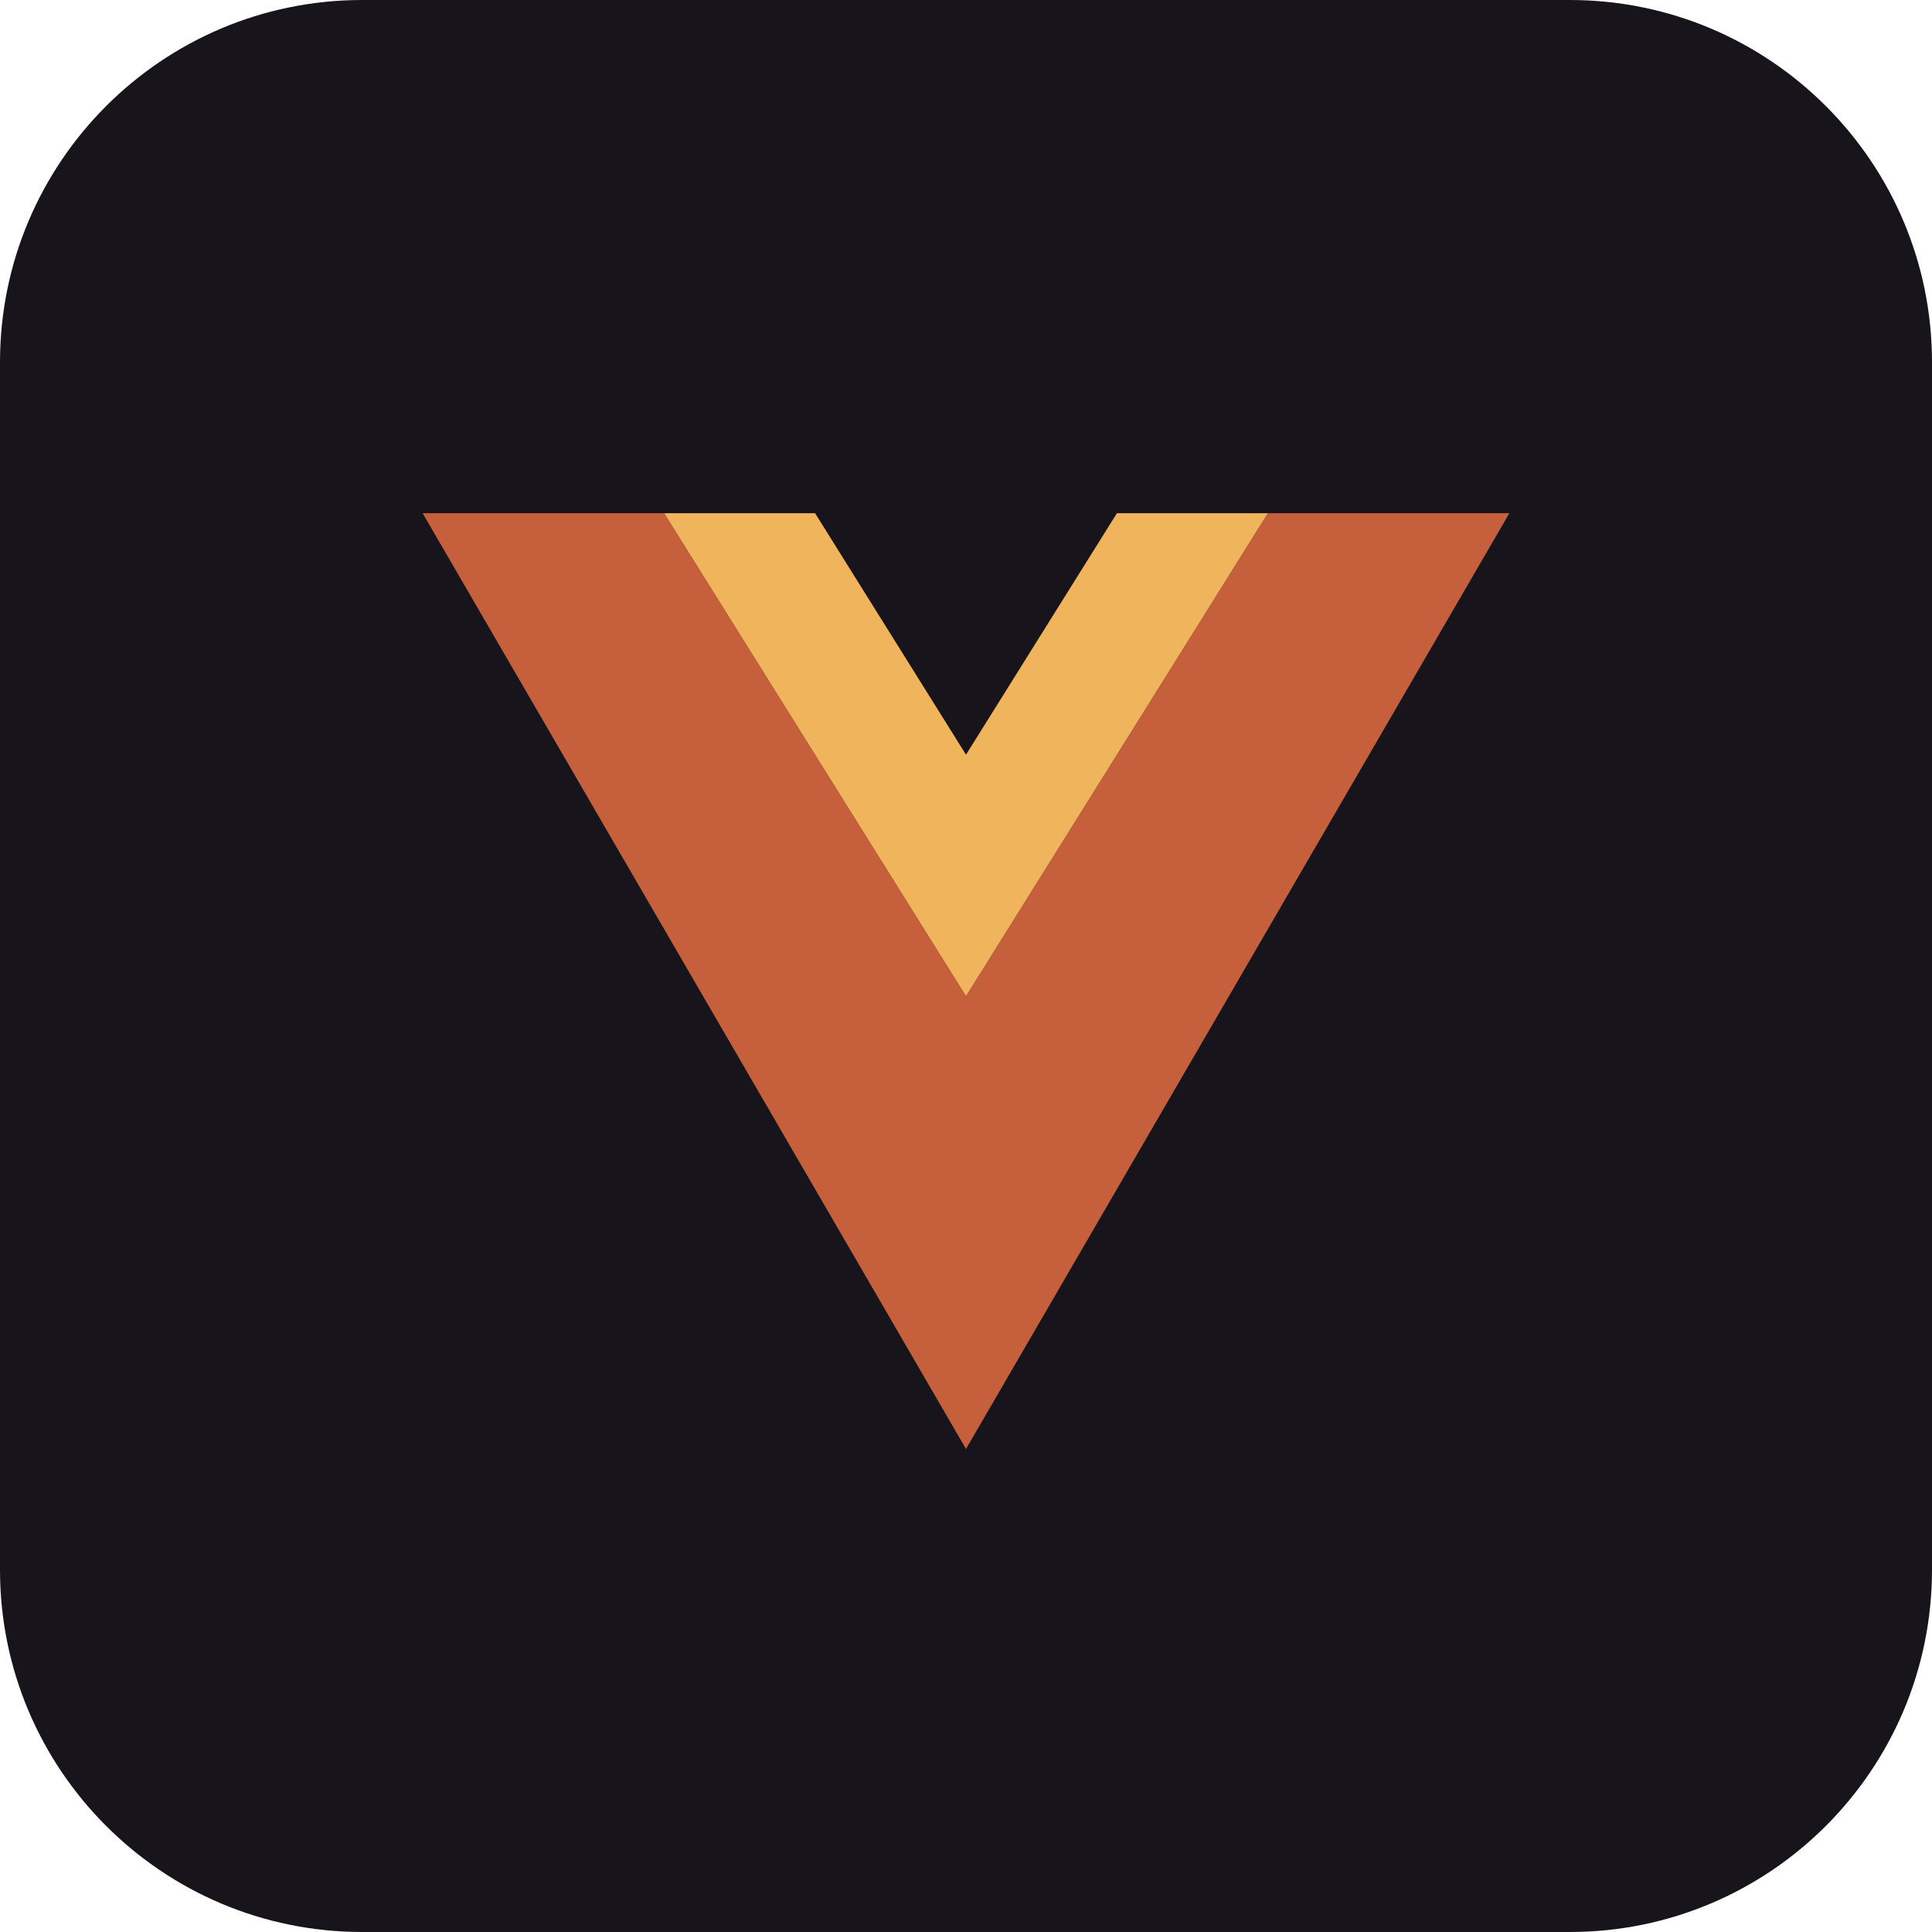
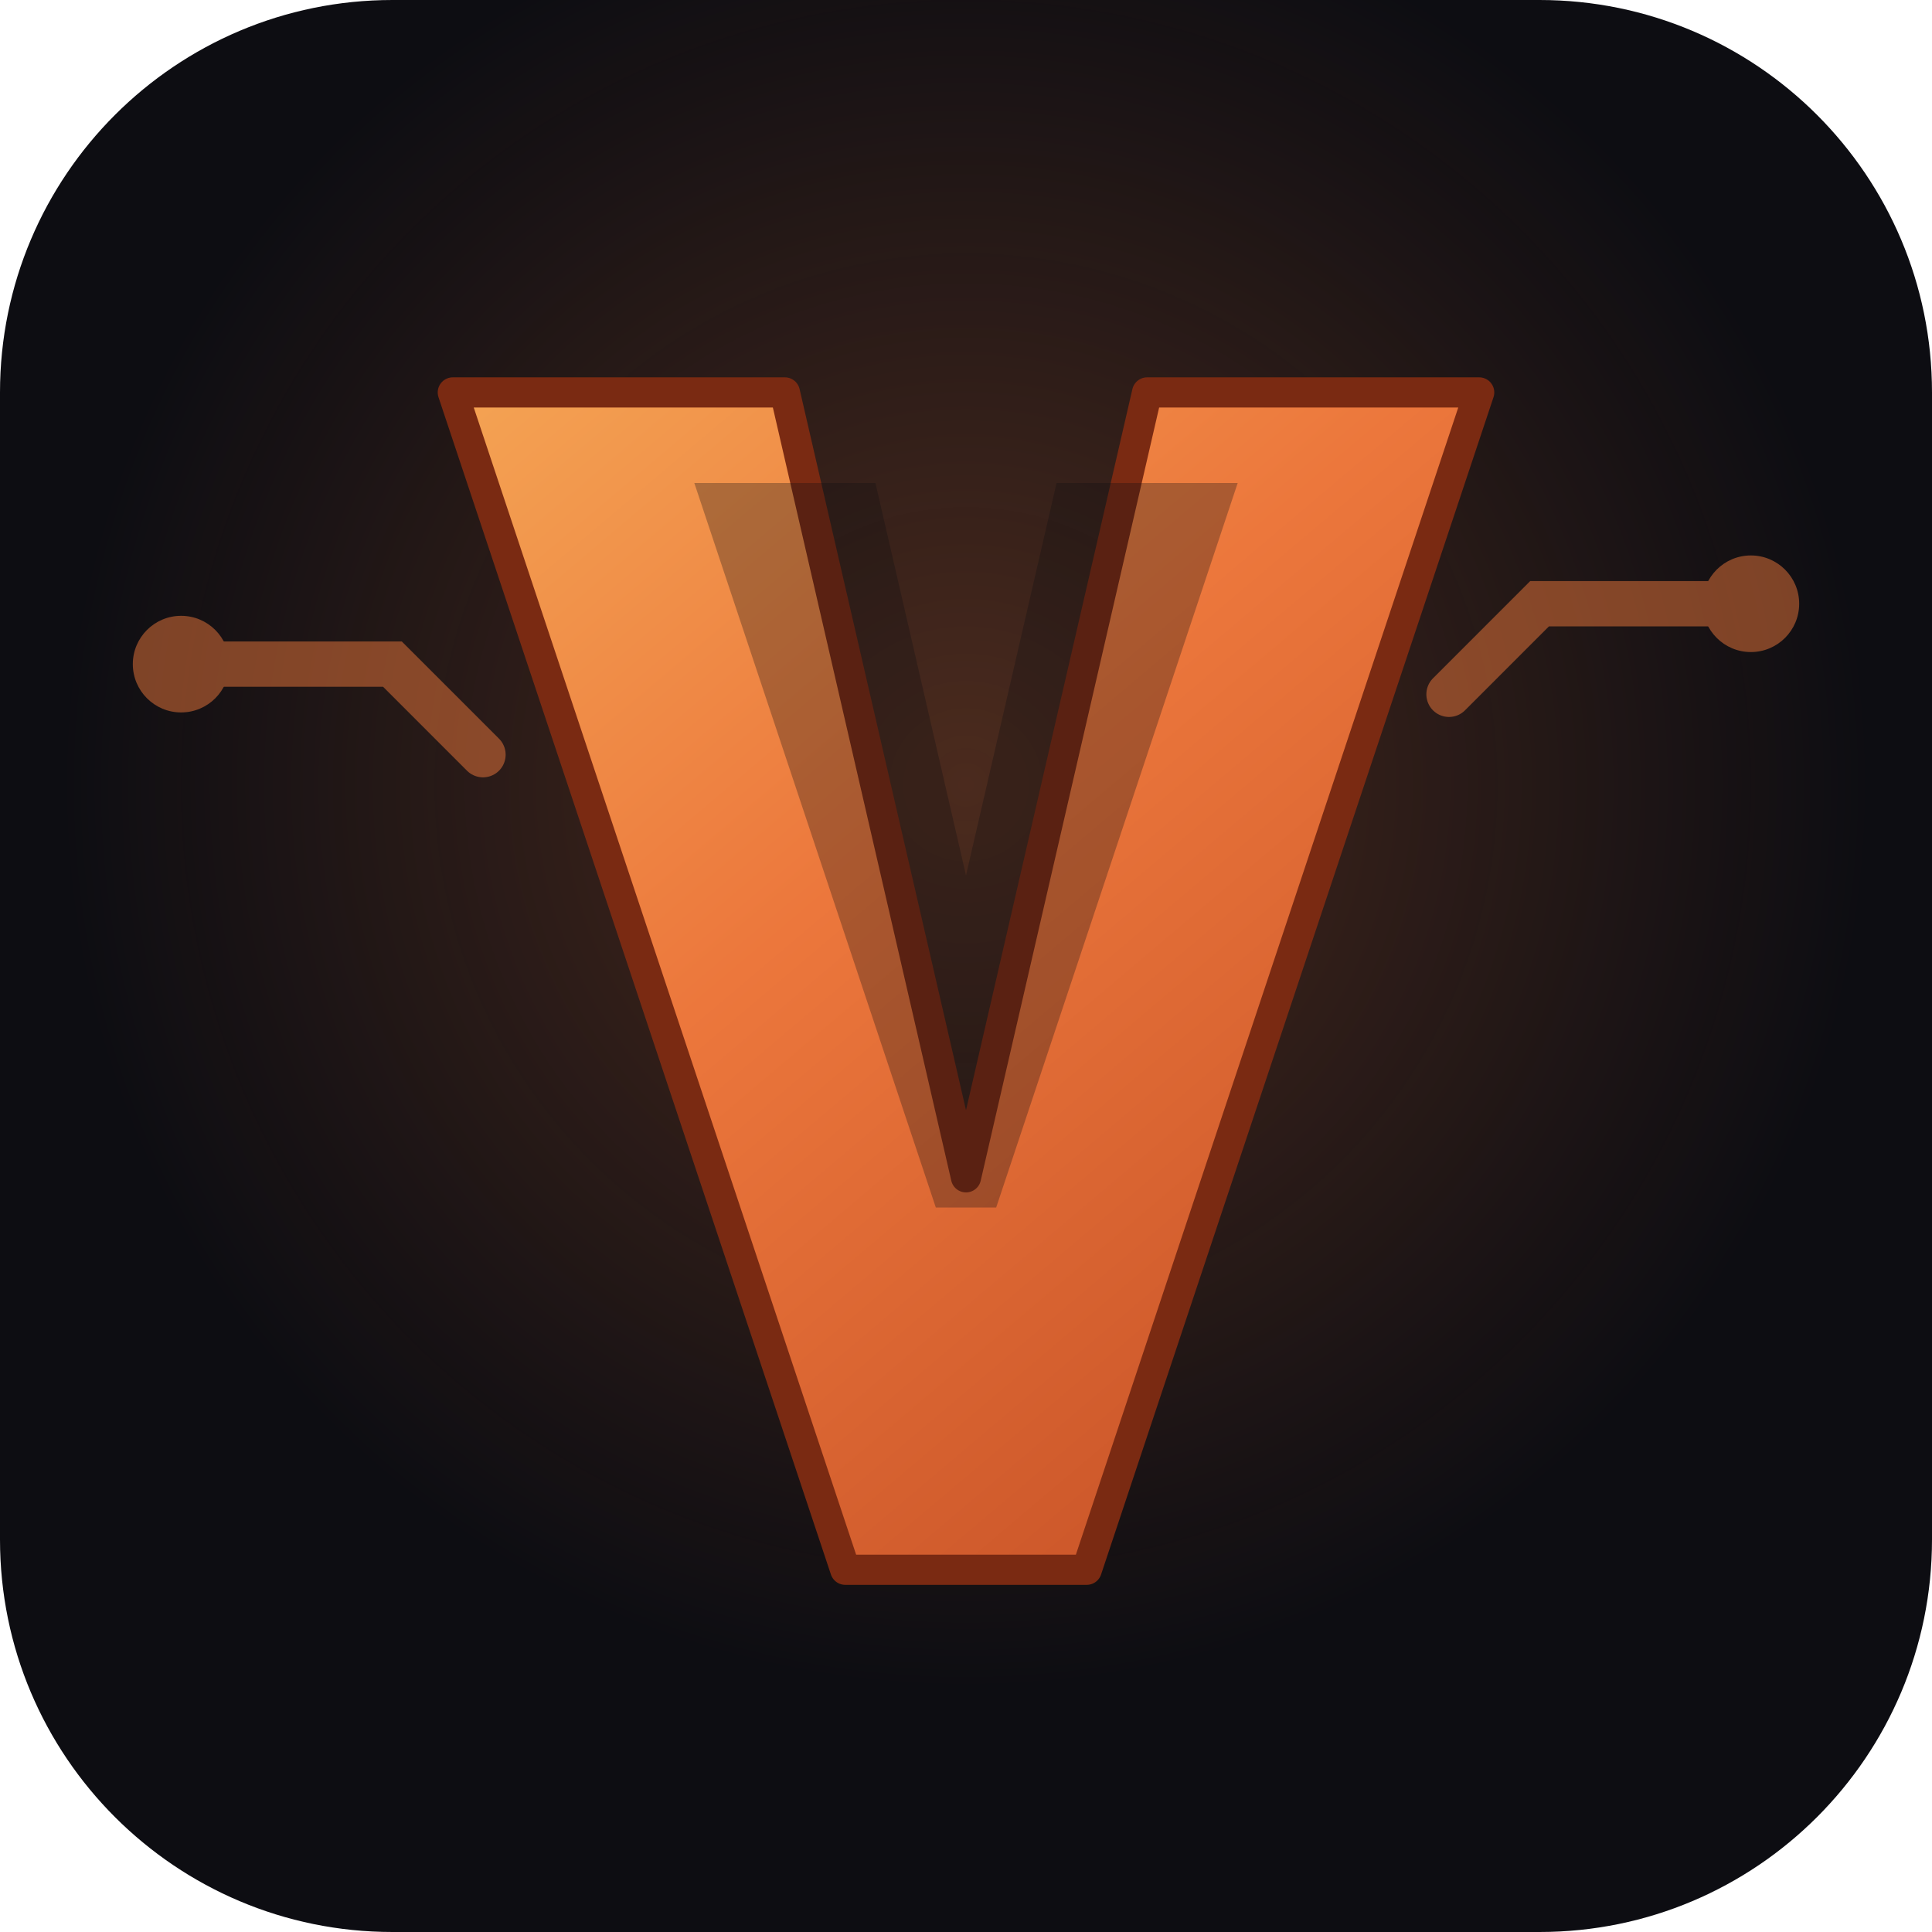
<svg xmlns="http://www.w3.org/2000/svg" width="128" height="128" viewBox="0 0 128 128">
-   <rect width="128" height="128" rx="24" fill="#17151b" />
-   <path d="M28 34 L64 96 L100 34 L84 34 L64 66 L44 34 Z" fill="#c65f3b" />
-   <path d="M44 34 L64 66 L84 34 L74 34 L64 50 L54 34 Z" fill="#f0b45c" />
+   <defs>
+     <linearGradient id="fire" x1="20" y1="14" x2="108" y2="118" gradientUnits="userSpaceOnUse">
+       <stop offset="0" stop-color="#f7b45c" />
+       <stop offset="0.42" stop-color="#ec773c" />
+       <stop offset="1" stop-color="#b5401d" />
+     </linearGradient>
+     <radialGradient id="ember" cx="64" cy="52" r="60" gradientUnits="userSpaceOnUse">
+       <stop offset="0" stop-color="#ec773c" stop-opacity="0.28" />
+       <stop offset="1" stop-color="#ec773c" stop-opacity="0" />
+     </radialGradient>
+   </defs>
+   <rect width="128" height="128" rx="26" fill="#0d0d12" />
+   <rect width="128" height="128" rx="26" fill="url(#ember)" />
+   <g stroke="#ec773c" stroke-width="3" stroke-linecap="round" opacity="0.5" fill="none">
+     <path d="M14 44 h12 l6 6" />
+     <path d="M114 40 h-12 l-6 6" />
+     <circle cx="12" cy="44" r="3.2" fill="#ec773c" stroke="none" />
+     <circle cx="116" cy="40" r="3.2" fill="#ec773c" stroke="none" />
+   </g>
+   <path d="M30 26 L52 26 L64 78 L76 26 L98 26 L72 104 L56 104 Z" fill="url(#fire)" stroke="#7a2a12" stroke-width="2" stroke-linejoin="round" />
+   <path d="M46 32 L58 32 L64 58 L70 32 L82 32 L66 80 L62 80 Z" fill="#0d0d12" opacity="0.30" />
</svg>
